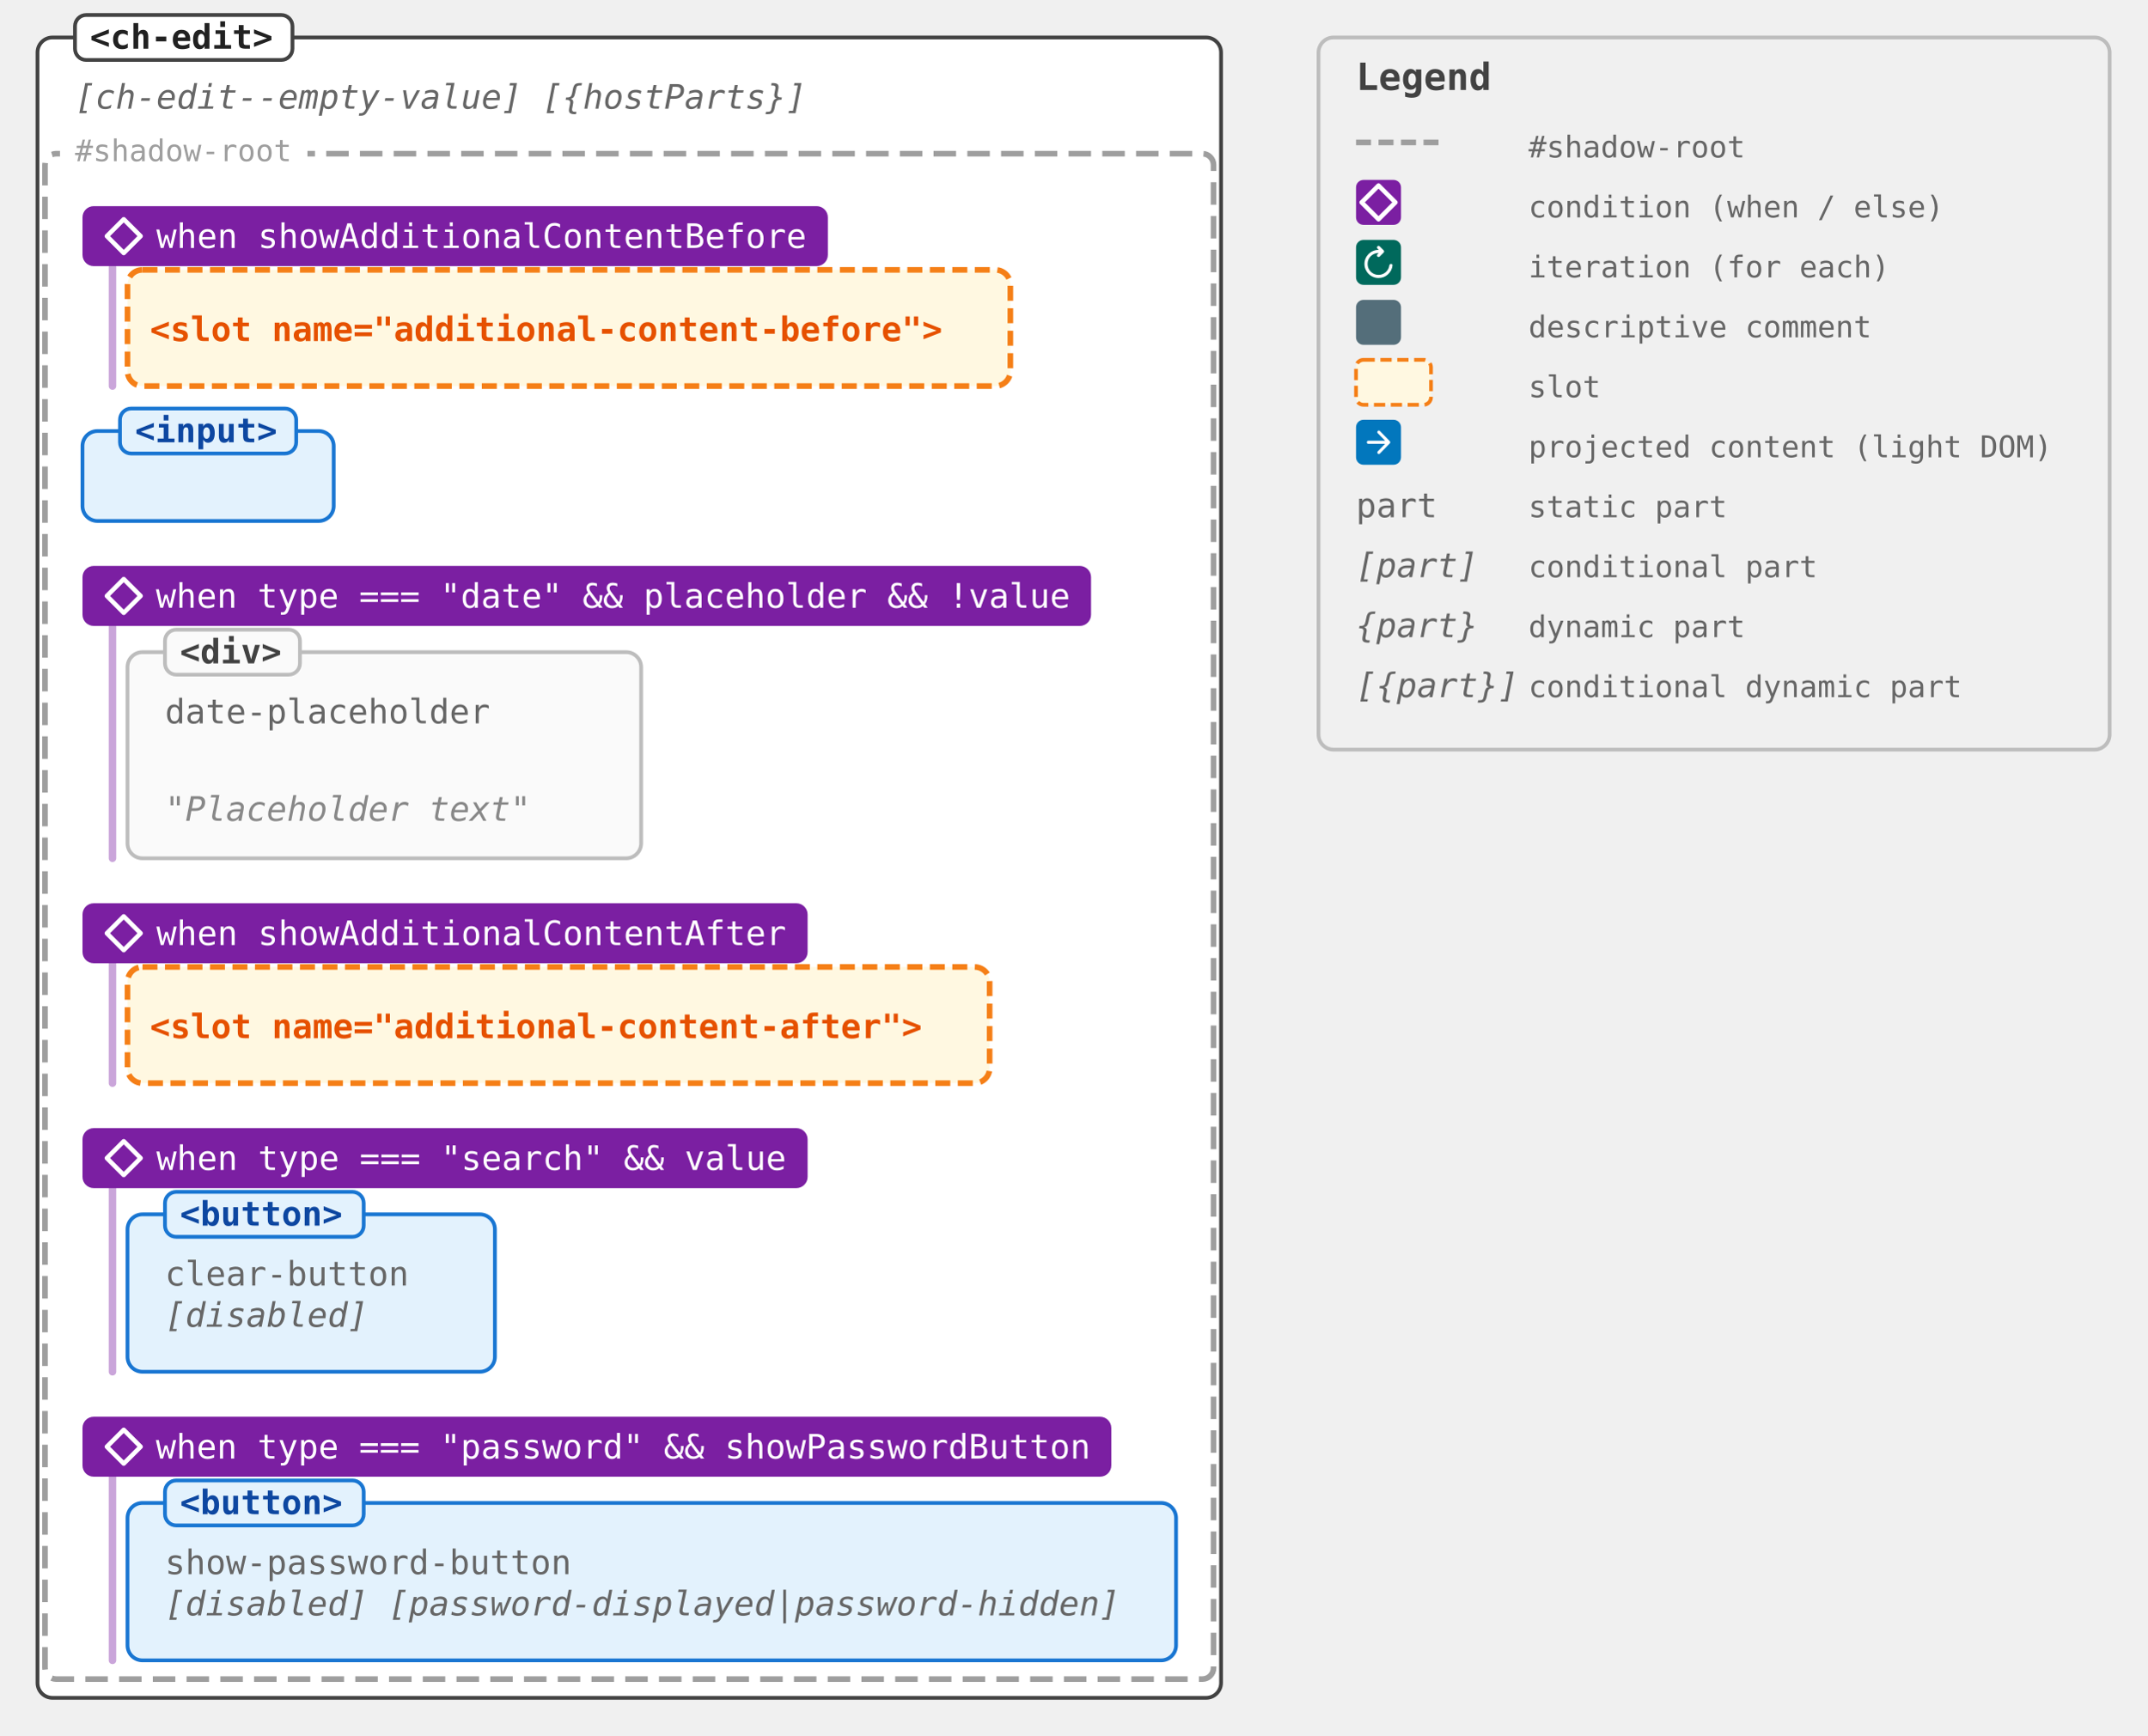
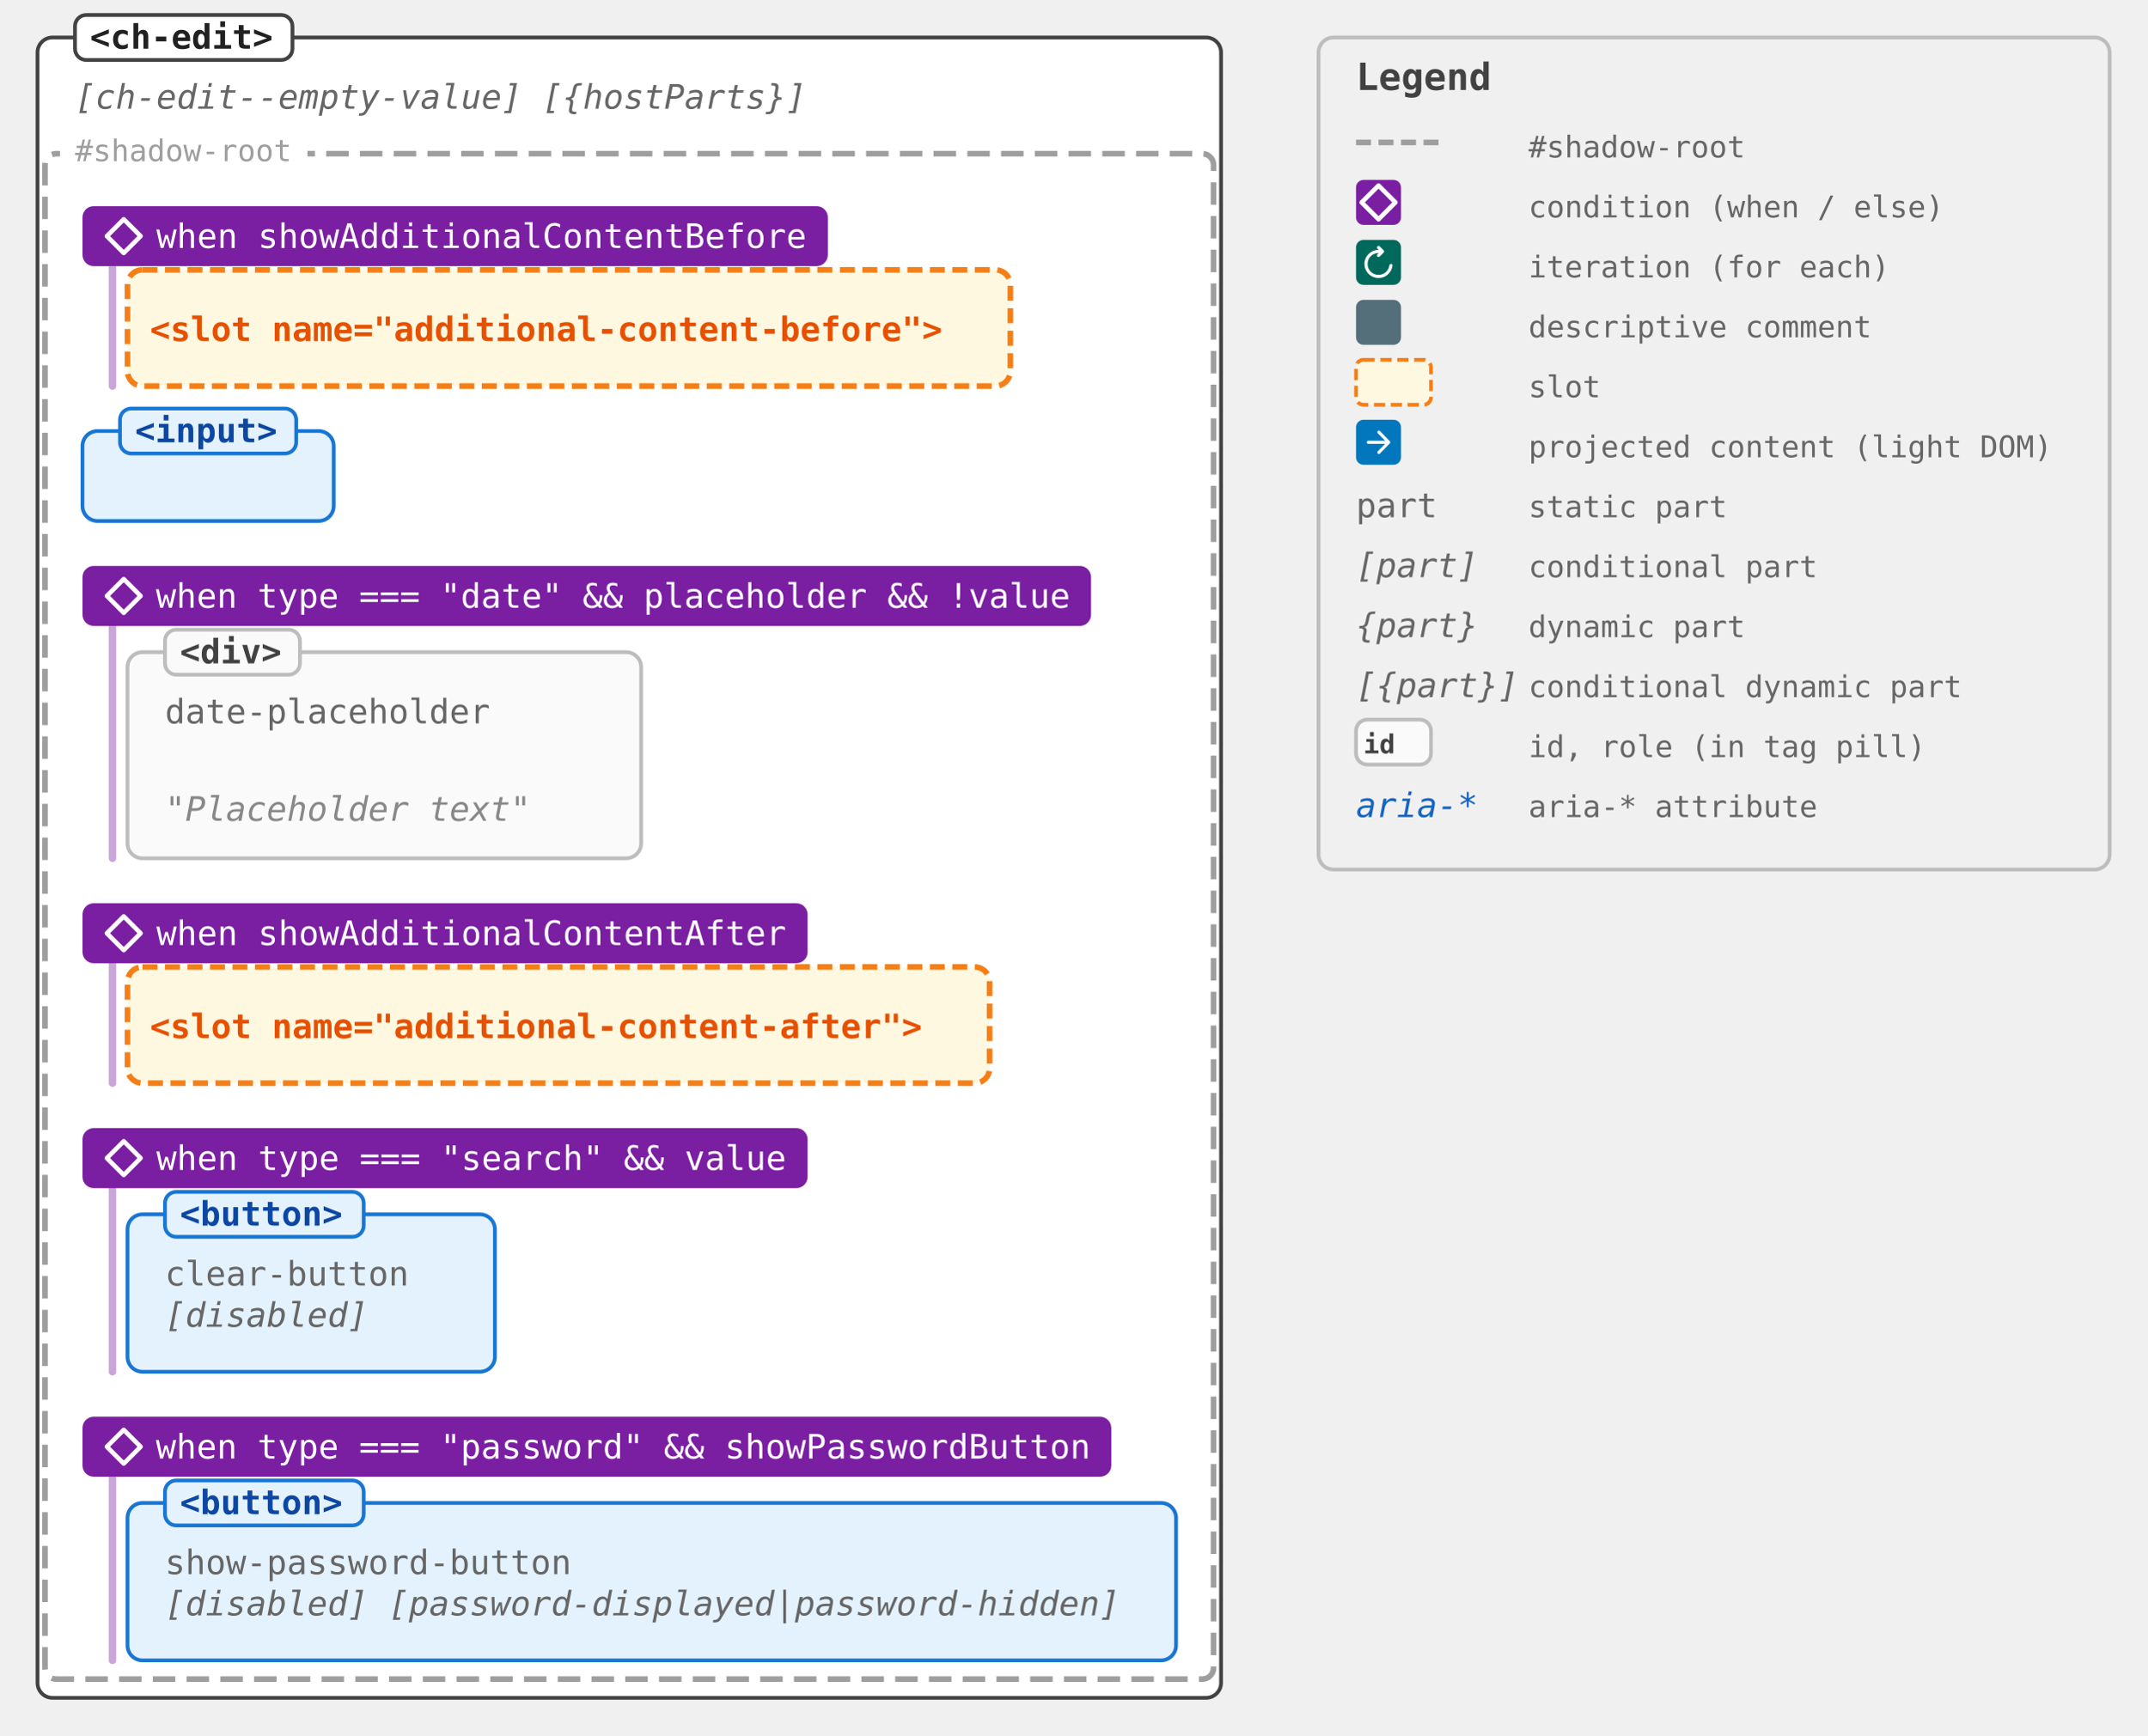
<svg xmlns="http://www.w3.org/2000/svg" viewBox="0 0 572.675 463" width="572.675" height="463" font-family="monospace, Consolas">
  <style>
    text { dominant-baseline: auto; }
  </style>
  <rect x="10" y="10" width="315.675" height="443" fill="#ffffff" stroke="#424242" stroke-width="1" rx="4" />
  <rect x="20" y="4" width="58" height="12" fill="#ffffff" stroke="#424242" stroke-width="1" rx="3" />
  <text x="24" y="13" font-size="9" fill="#212121" font-weight="bold">&lt;ch-edit&gt;</text>
  <rect x="12" y="41" width="311.675" height="407" fill="none" stroke="#9e9e9e" stroke-width="1.5" stroke-dasharray="6 3" rx="3" />
  <rect x="16" y="35" width="66" height="12" fill="#ffffff" rx="2" />
  <text x="20" y="43" font-size="8" fill="#9e9e9e" font-family="monospace">#shadow-root</text>
  <text x="20" y="29" font-size="9" fill="#666" font-style="italic">[ch-edit--empty-value] [{hostParts}]</text>
  <line x1="30" y1="71" x2="30" y2="103" stroke="#7b1fa2" stroke-width="2" stroke-opacity="0.4" stroke-linecap="round" />
  <line x1="30" y1="167" x2="30" y2="229" stroke="#7b1fa2" stroke-width="2" stroke-opacity="0.4" stroke-linecap="round" />
  <line x1="30" y1="257" x2="30" y2="289" stroke="#7b1fa2" stroke-width="2" stroke-opacity="0.4" stroke-linecap="round" />
  <line x1="30" y1="317" x2="30" y2="366" stroke="#7b1fa2" stroke-width="2" stroke-opacity="0.4" stroke-linecap="round" />
  <line x1="30" y1="394" x2="30" y2="443" stroke="#7b1fa2" stroke-width="2" stroke-opacity="0.4" stroke-linecap="round" />
  <rect x="22" y="55" width="198.8" height="16" fill="#7b1fa2" rx="3" />
  <path d="M5 0.5 L9.5 5 L5 9.5 L0.5 5 Z" fill="none" stroke="#ffffff" stroke-width="1.2" stroke-linecap="round" stroke-linejoin="round" transform="translate(28,58) scale(1)" />
  <text x="128.4" y="66.15" font-size="9" fill="#ffffff" font-family="monospace" text-anchor="middle">when showAdditionalContentBefore</text>
  <rect x="34" y="72" width="235.475" height="31" fill="#fff8e1" stroke="#f57f17" stroke-width="1.5" stroke-dasharray="4 2" rx="4" />
  <text x="40" y="91" font-size="9" fill="#e65100" font-weight="bold">&lt;slot name="additional-content-before"&gt;</text>
  <rect x="22" y="115" width="67" height="24" fill="#e3f2fd" stroke="#1976d2" stroke-width="1" rx="4" />
  <rect x="32" y="109" width="47" height="12" fill="#e3f2fd" stroke="#1976d2" stroke-width="1" rx="3" />
  <text x="36" y="118" font-size="9" fill="#0d47a1" font-weight="bold">&lt;input&gt;</text>
  <rect x="22" y="151" width="269" height="16" fill="#7b1fa2" rx="3" />
  <path d="M5 0.5 L9.5 5 L5 9.5 L0.5 5 Z" fill="none" stroke="#ffffff" stroke-width="1.2" stroke-linecap="round" stroke-linejoin="round" transform="translate(28,154) scale(1)" />
  <text x="163.5" y="162.15" font-size="9" fill="#ffffff" font-family="monospace" text-anchor="middle">when type === "date" &amp;&amp; placeholder &amp;&amp; !value</text>
  <rect x="34" y="174" width="137" height="55" fill="#fafafa" stroke="#bdbdbd" stroke-width="1" rx="4" />
  <rect x="44" y="168" width="36" height="12" fill="#fafafa" stroke="#bdbdbd" stroke-width="1" rx="3" />
  <text x="48" y="177" font-size="9" fill="#424242" font-weight="bold">&lt;div&gt;</text>
  <text x="44" y="193" font-size="9" fill="#666">date-placeholder</text>
  <text x="44" y="219" font-size="9" fill="#888" font-style="italic">"Placeholder text"</text>
  <rect x="22" y="241" width="193.4" height="16" fill="#7b1fa2" rx="3" />
  <path d="M5 0.5 L9.5 5 L5 9.5 L0.5 5 Z" fill="none" stroke="#ffffff" stroke-width="1.2" stroke-linecap="round" stroke-linejoin="round" transform="translate(28,244) scale(1)" />
  <text x="125.7" y="252.15" font-size="9" fill="#ffffff" font-family="monospace" text-anchor="middle">when showAdditionalContentAfter</text>
  <rect x="34" y="258" width="229.95" height="31" fill="#fff8e1" stroke="#f57f17" stroke-width="1.5" stroke-dasharray="4 2" rx="4" />
  <text x="40" y="277" font-size="9" fill="#e65100" font-weight="bold">&lt;slot name="additional-content-after"&gt;</text>
  <rect x="22" y="301" width="193.4" height="16" fill="#7b1fa2" rx="3" />
  <path d="M5 0.5 L9.5 5 L5 9.5 L0.5 5 Z" fill="none" stroke="#ffffff" stroke-width="1.2" stroke-linecap="round" stroke-linejoin="round" transform="translate(28,304) scale(1)" />
  <text x="125.7" y="312.15" font-size="9" fill="#ffffff" font-family="monospace" text-anchor="middle">when type === "search" &amp;&amp; value</text>
  <rect x="34" y="324" width="98" height="42" fill="#e3f2fd" stroke="#1976d2" stroke-width="1" rx="4" />
  <rect x="44" y="318" width="53" height="12" fill="#e3f2fd" stroke="#1976d2" stroke-width="1" rx="3" />
  <text x="48" y="327" font-size="9" fill="#0d47a1" font-weight="bold">&lt;button&gt;</text>
  <text x="44" y="343" font-size="9" fill="#666">clear-button</text>
  <text x="44" y="354" font-size="9" fill="#666" font-style="italic">[disabled]</text>
  <rect x="22" y="378" width="274.4" height="16" fill="#7b1fa2" rx="3" />
  <path d="M5 0.5 L9.5 5 L5 9.5 L0.5 5 Z" fill="none" stroke="#ffffff" stroke-width="1.2" stroke-linecap="round" stroke-linejoin="round" transform="translate(28,381) scale(1)" />
  <text x="166.2" y="389.15" font-size="9" fill="#ffffff" font-family="monospace" text-anchor="middle">when type === "password" &amp;&amp; showPasswordButton</text>
  <rect x="34" y="401" width="279.675" height="42" fill="#e3f2fd" stroke="#1976d2" stroke-width="1" rx="4" />
  <rect x="44" y="395" width="53" height="12" fill="#e3f2fd" stroke="#1976d2" stroke-width="1" rx="3" />
  <text x="48" y="404" font-size="9" fill="#0d47a1" font-weight="bold">&lt;button&gt;</text>
  <text x="44" y="420" font-size="9" fill="#666">show-password-button</text>
  <text x="44" y="431" font-size="9" fill="#666" font-style="italic">[disabled] [password-displayed|password-hidden]</text>
-   <rect x="351.675" y="10" width="211" height="190" fill="none" stroke="#bdbdbd" stroke-width="1" rx="4" />
+   <rect x="351.675" y="10" width="211" height="222" fill="none" stroke="#bdbdbd" stroke-width="1" rx="4" />
  <text x="361.675" y="24" font-size="10" fill="#424242" font-weight="bold">Legend</text>
  <line x1="361.675" y1="38" x2="385.675" y2="38" stroke="#9e9e9e" stroke-width="1.5" stroke-dasharray="4 2" />
  <text x="407.675" y="42" font-size="8" fill="#666">#shadow-root</text>
  <rect x="361.675" y="48" width="12" height="12" fill="#7b1fa2" rx="2" />
  <path d="M5 0.5 L9.5 5 L5 9.5 L0.5 5 Z" fill="none" stroke="#fff" stroke-width="1.2" stroke-linecap="round" stroke-linejoin="round" transform="translate(362.675,49) scale(1)" />
  <text x="407.675" y="58" font-size="8" fill="#666">condition (when / else)</text>
  <rect x="361.675" y="64" width="12" height="12" fill="#00695c" rx="2" />
  <path d="M8 14.667a5.806 5.806 0 0 1-2.342-.475 6.1 6.1 0 0 1-1.9-1.284 6.097 6.097 0 0 1-1.283-1.9A5.804 5.804 0 0 1 2 8.667a5.8 5.8 0 0 1 .475-2.342 6.099 6.099 0 0 1 1.283-1.9 6.099 6.099 0 0 1 1.9-1.283A5.805 5.805 0 0 1 8 2.667h.1L7.533 2.1a.622.622 0 0 1-.183-.458.68.68 0 0 1 .183-.475.68.68 0 0 1 .475-.209.62.62 0 0 1 .475.192L10.2 2.867a.632.632 0 0 1 .183.466.632.632 0 0 1-.183.467L8.483 5.517a.62.62 0 0 1-.475.191.68.68 0 0 1-.475-.208.68.68 0 0 1-.183-.475c0-.183.061-.336.183-.458L8.1 4H8c-1.3 0-2.403.453-3.308 1.358-.906.906-1.359 2.009-1.359 3.309 0 1.3.453 2.402 1.359 3.308.905.906 2.008 1.358 3.308 1.358 1.178 0 2.206-.383 3.083-1.15.878-.766 1.395-1.733 1.55-2.9a.68.68 0 0 1 .234-.441.687.687 0 0 1 .466-.175c.178 0 .334.055.467.166a.44.44 0 0 1 .167.417c-.156 1.544-.8 2.833-1.934 3.867C10.9 14.15 9.556 14.667 8 14.667Z" fill="#fff" transform="translate(362.675,65) scale(0.625)" />
  <text x="407.675" y="74" font-size="8" fill="#666">iteration (for each)</text>
  <rect x="361.675" y="80" width="12" height="12" fill="#546e7a" rx="2" />
  <text x="407.675" y="90" font-size="8" fill="#666">descriptive comment</text>
  <rect x="361.675" y="96" width="20" height="12" fill="#fff8e1" stroke="#f57f17" stroke-width="1" stroke-dasharray="3 1.5" rx="2" />
  <text x="407.675" y="106" font-size="8" fill="#666">slot</text>
  <rect x="361.675" y="112" width="12" height="12" fill="#0277bd" rx="2" />
  <path d="M10.817 8.664H3.642a.613.613 0 0 1-.457-.19.647.647 0 0 1-.185-.47c0-.187.062-.343.185-.47a.613.613 0 0 1 .457-.19h7.175l-3.146-3.23a.613.613 0 0 1-.185-.462.668.668 0 0 1 .65-.651.58.58 0 0 1 .45.189l4.237 4.353c.065.066.11.137.137.214a.75.75 0 0 1 .04.247.75.75 0 0 1-.04.248.581.581 0 0 1-.137.214l-4.237 4.353a.59.59 0 0 1-.442.181.645.645 0 0 1-.457-.181.65.65 0 0 1-.193-.47.65.65 0 0 1 .193-.47l3.13-3.215Z" fill="#fff" transform="translate(362.675,113) scale(0.625)" />
  <text x="407.675" y="122" font-size="8" fill="#666">projected content (light DOM)</text>
  <text x="361.675" y="138" font-size="9" fill="#666">part</text>
  <text x="407.675" y="138" font-size="8" fill="#666">static part</text>
  <text x="361.675" y="154" font-size="9" fill="#666" font-style="italic">[part]</text>
  <text x="407.675" y="154" font-size="8" fill="#666">conditional part</text>
  <text x="361.675" y="170" font-size="9" fill="#666" font-style="italic">{part}</text>
  <text x="407.675" y="170" font-size="8" fill="#666">dynamic part</text>
  <text x="361.675" y="186" font-size="9" fill="#666" font-style="italic">[{part}]</text>
  <text x="407.675" y="186" font-size="8" fill="#666">conditional dynamic part</text>
+   <rect x="361.675" y="192" width="20" height="12" fill="#fafafa" stroke="#bdbdbd" stroke-width="1" rx="3" />
+   <text x="363.675" y="201" font-size="7" fill="#424242" font-weight="bold">id</text>
+   <text x="407.675" y="202" font-size="8" fill="#666">id, role (in tag pill)</text>
+   <text x="361.675" y="218" font-size="9" fill="#1565c0" font-style="italic">aria-*</text>
+   <text x="407.675" y="218" font-size="8" fill="#666">aria-* attribute</text>
</svg>
